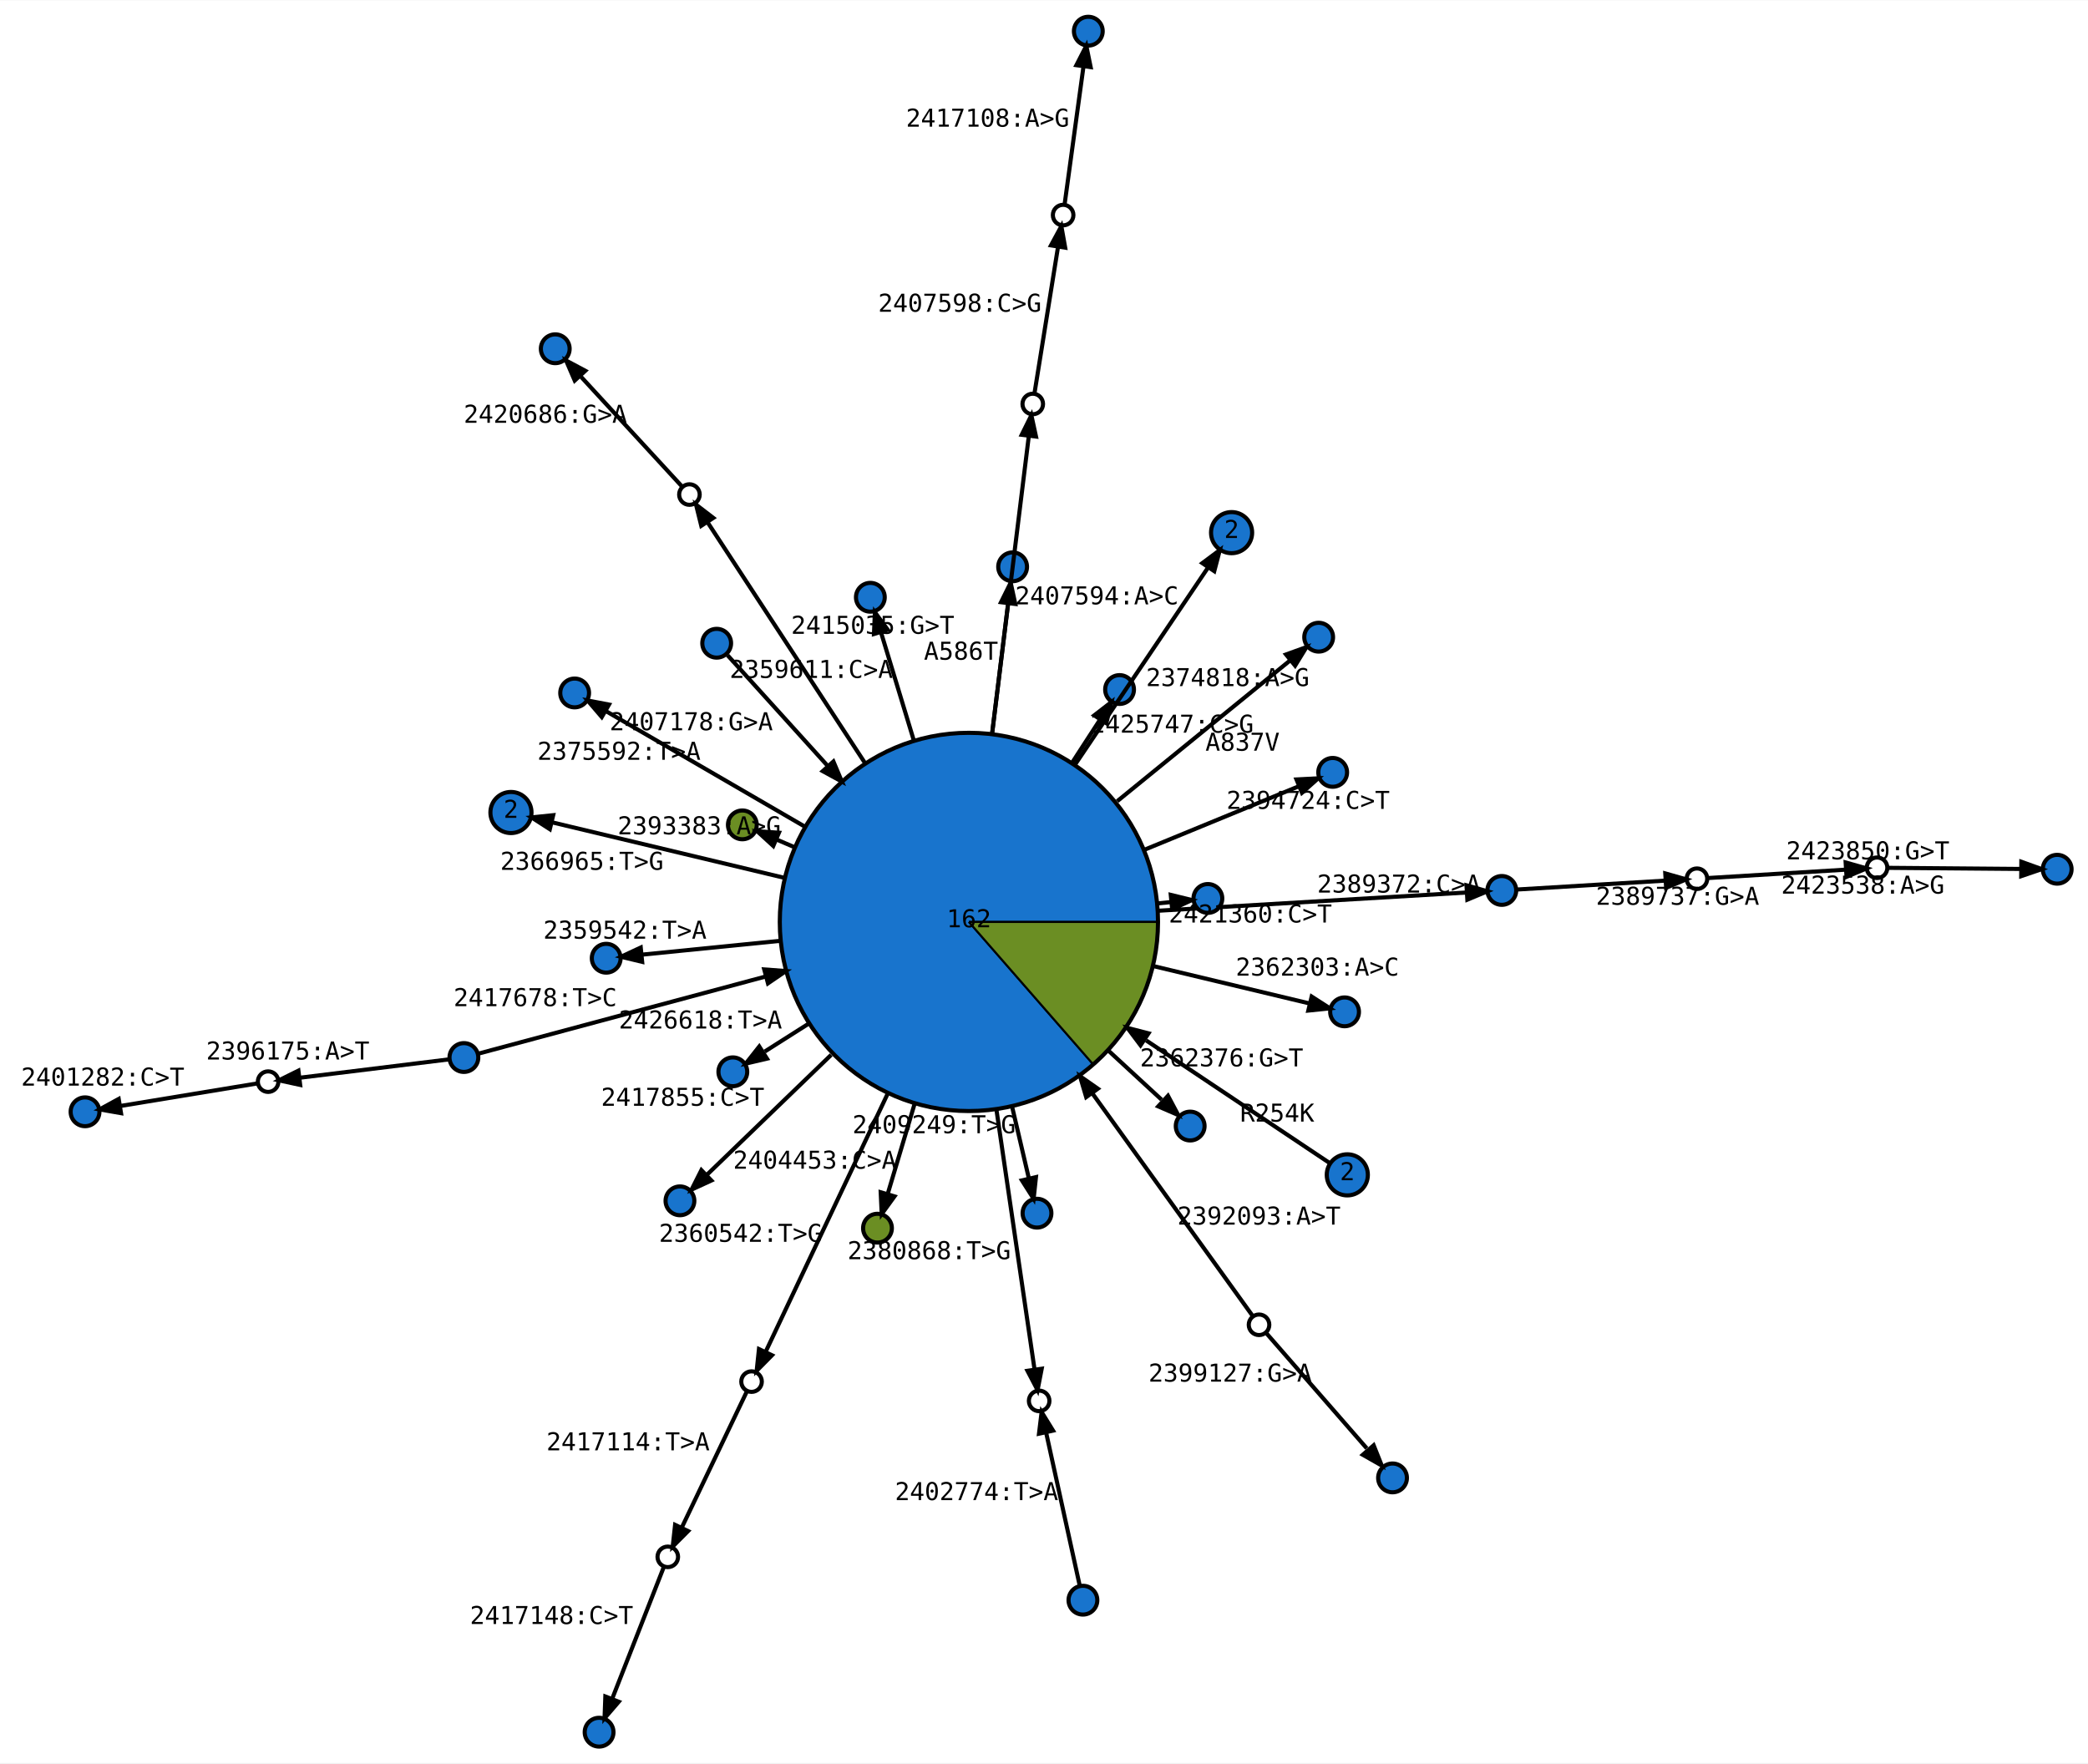
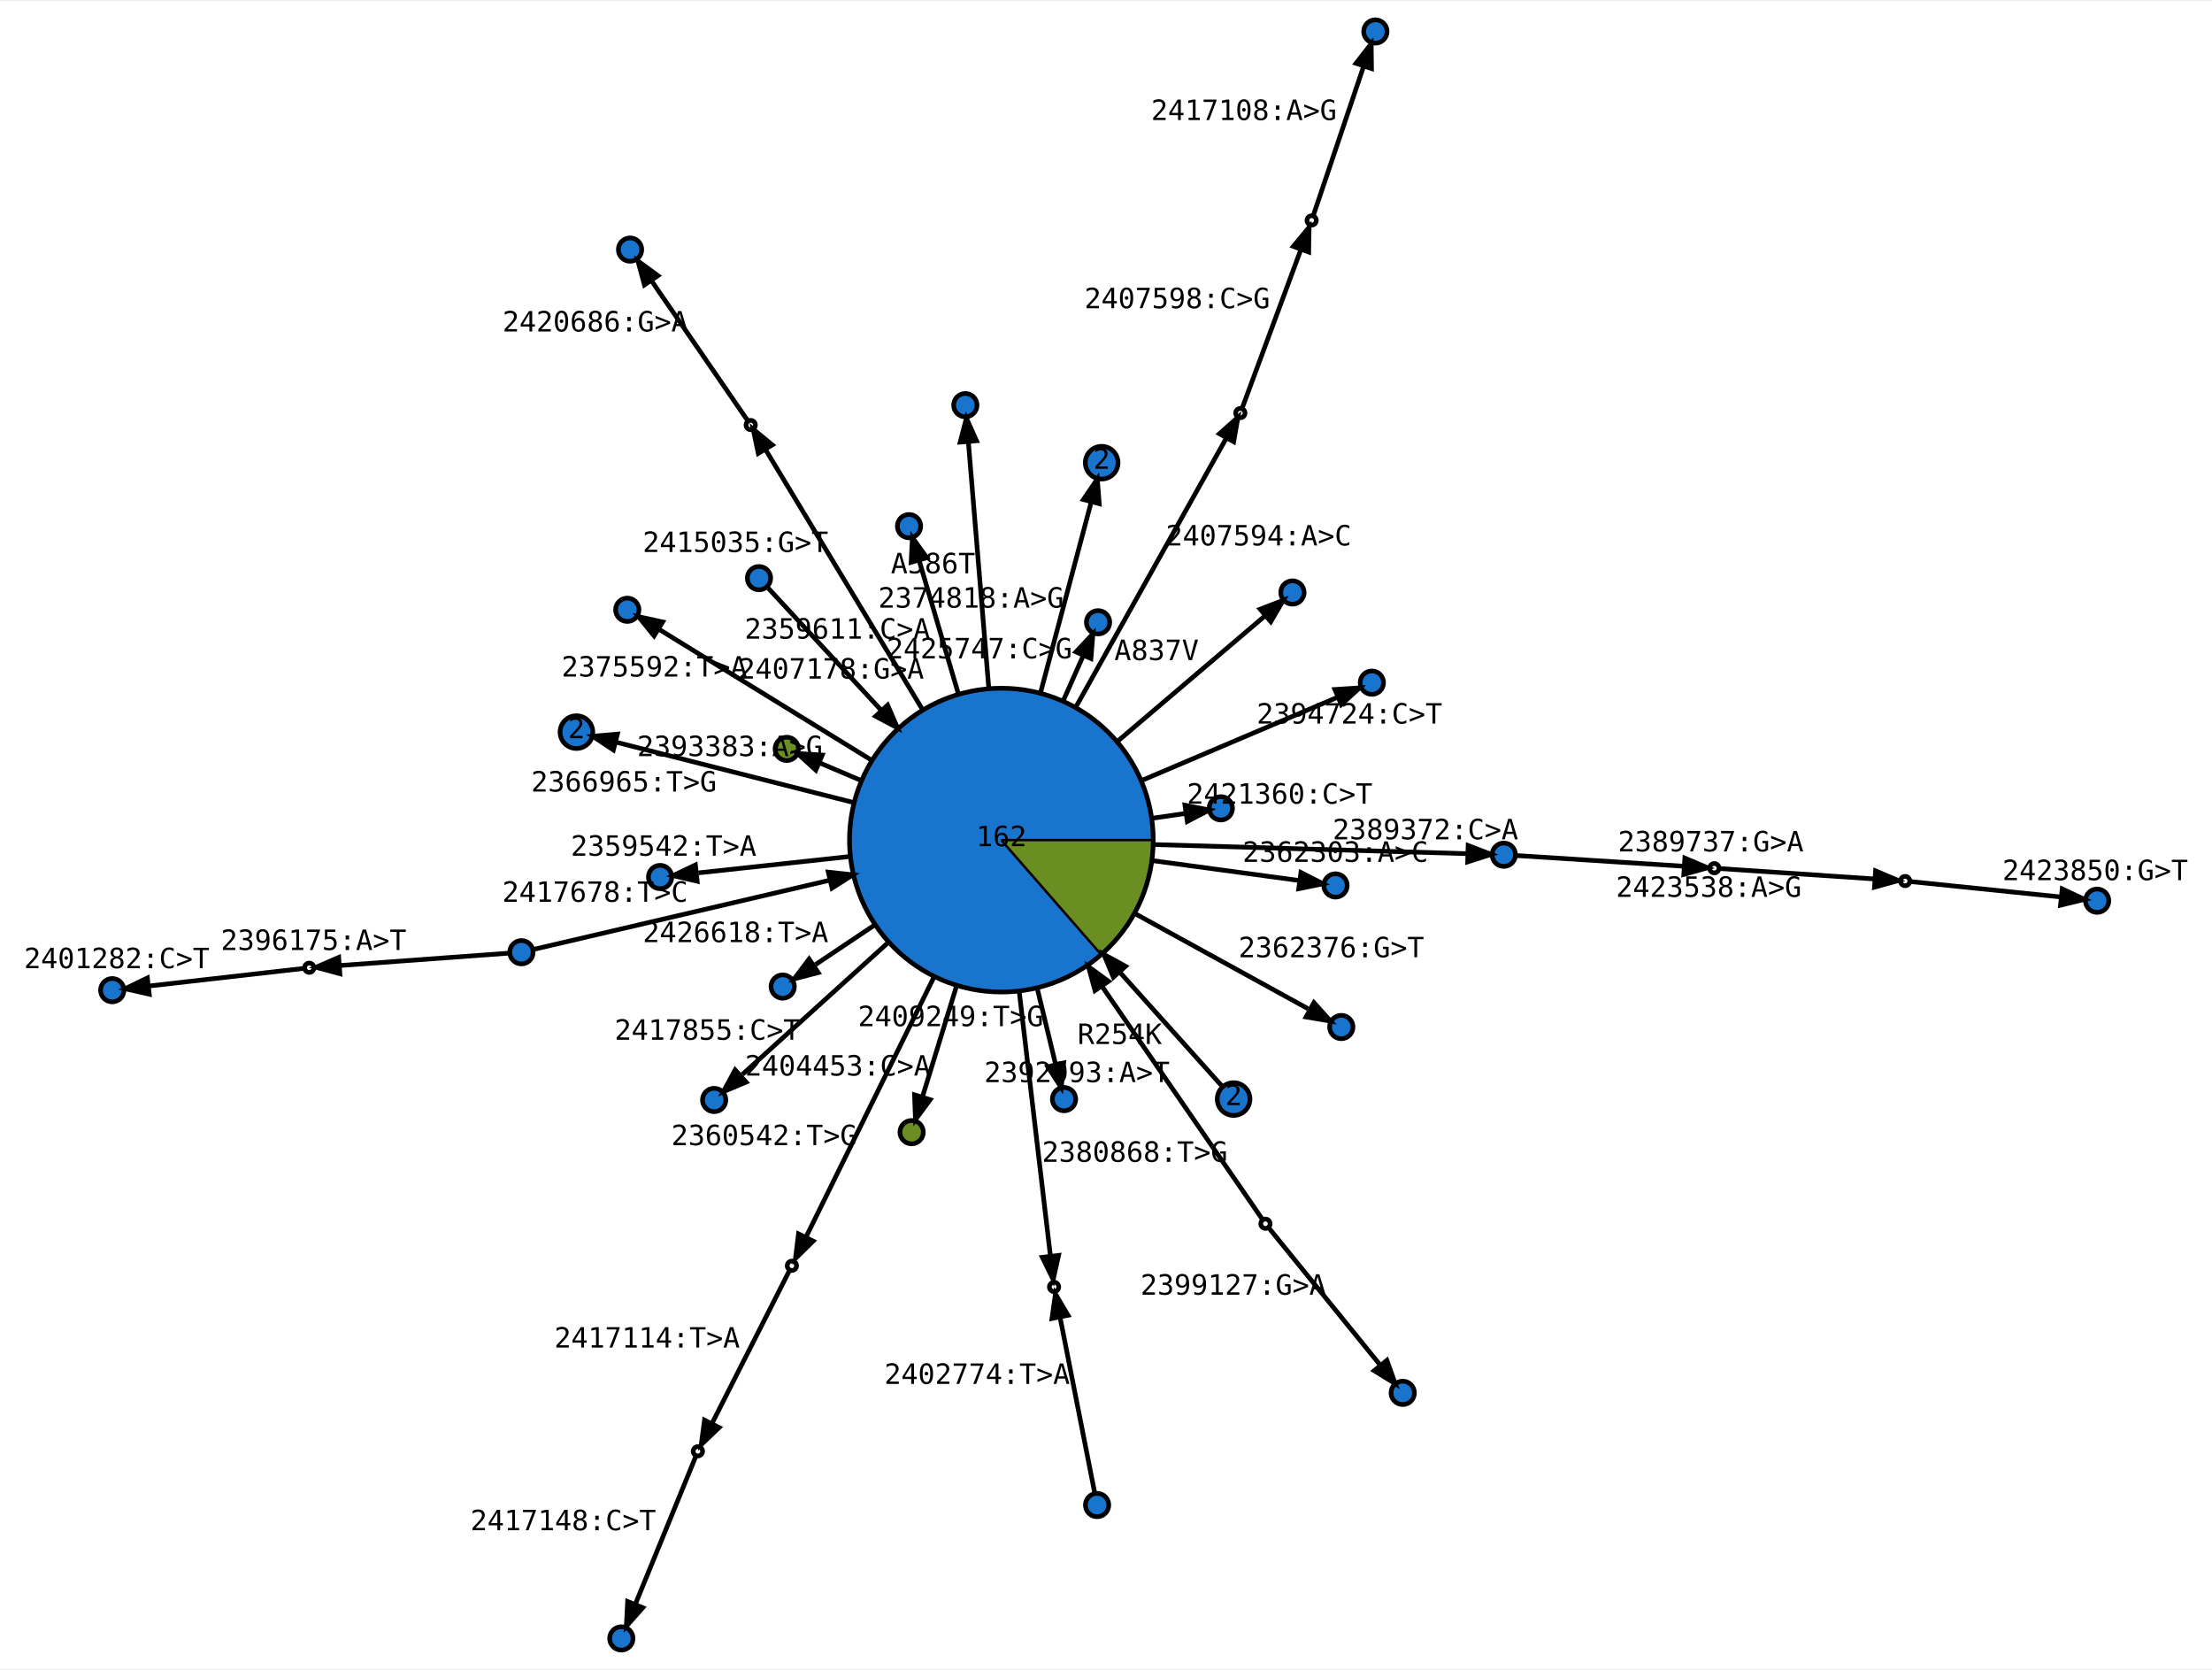
- <svg xmlns="http://www.w3.org/2000/svg" width="508pt" height="429pt" viewBox="0.00 0.00 507.88 428.73">
-   <g id="graph0" class="graph" transform="scale(1 1) rotate(0) translate(240.702 226.305)">
-     <polygon fill="white" stroke="none" points="-240.702,202.43 -240.702,-226.305 267.183,-226.305 267.183,202.43 -240.702,202.43" />
+ <svg xmlns="http://www.w3.org/2000/svg" width="473pt" height="357pt" viewBox="0.00 0.00 473.39 356.82">
+   <g id="graph0" class="graph" transform="scale(1 1) rotate(0) translate(220.348 182.637)">
+     <polygon fill="white" stroke="none" points="-220.348,174.186 -220.348,-182.637 253.042,-182.637 253.042,174.186 -220.348,174.186" />
    <g id="node1" class="node">
-       <path fill="#1874cd" stroke="black" stroke-width="0.5" d="M-5.029,-2.149C-5.029,-2.149 40.971,-2.149 40.971,-2.149 40.971,-3.45 40.915,-4.75 40.805,-6.047 40.695,-7.343 40.53,-8.634 40.31,-9.917 40.09,-11.199 39.816,-12.472 39.489,-13.731 39.161,-14.99 38.78,-16.235 38.347,-17.462 37.914,-18.689 37.429,-19.897 36.893,-21.082 36.358,-22.268 35.772,-23.431 35.138,-24.567 34.504,-25.703 33.822,-26.812 33.094,-27.89 32.366,-28.968 31.592,-30.015 30.775,-31.028 29.959,-32.041 29.099,-33.018 28.199,-33.958 27.3,-34.898 26.36,-35.8 25.384,-36.66 24.408,-37.52 23.396,-38.338 22.35,-39.113 21.305,-39.887 20.227,-40.617 19.119,-41.3 18.012,-41.983 16.876,-42.619 15.715,-43.206 14.554,-43.792 13.368,-44.33 12.161,-44.816 10.954,-45.302 9.727,-45.737 8.484,-46.119 7.24,-46.501 5.981,-46.831 4.709,-47.106 3.437,-47.382 2.155,-47.603 0.864,-47.77 -0.426,-47.936 -1.723,-48.048 -3.023,-48.105 -4.323,-48.162 -5.625,-48.163 -6.925,-48.11 -8.225,-48.056 -9.522,-47.947 -10.812,-47.784 -12.103,-47.62 -13.386,-47.402 -14.659,-47.13 -15.931,-46.857 -17.191,-46.531 -18.436,-46.152 -19.68,-45.773 -20.909,-45.341 -22.116,-44.857 -23.325,-44.374 -24.512,-43.84 -25.674,-43.256 -26.837,-42.672 -27.974,-42.039 -29.083,-41.358 -30.192,-40.678 -31.272,-39.951 -32.319,-39.179 -33.367,-38.407 -34.381,-37.591 -35.359,-36.733 -36.338,-35.876 -37.279,-34.977 -38.181,-34.039 -39.083,-33.101 -39.945,-32.126 -40.764,-31.115 -41.583,-30.104 -42.359,-29.059 -43.09,-27.982 -43.821,-26.906 -44.506,-25.799 -45.142,-24.664 -45.779,-23.53 -46.368,-22.369 -46.906,-21.184 -47.445,-20 -47.932,-18.793 -48.369,-17.567 -48.805,-16.341 -49.189,-15.097 -49.519,-13.839 -49.85,-12.58 -50.127,-11.309 -50.35,-10.027 -50.573,-8.745 -50.741,-7.454 -50.854,-6.158 -50.968,-4.862 -51.026,-3.561 -51.029,-2.26 -51.032,-0.959 -50.98,0.342 -50.873,1.638 -50.766,2.935 -50.604,4.227 -50.388,5.509 -50.171,6.792 -49.9,8.066 -49.575,9.326 -49.251,10.586 -48.873,11.831 -48.443,13.059 -48.013,14.287 -47.531,15.496 -46.998,16.683 -46.465,17.87 -45.883,19.034 -45.251,20.172 -44.62,21.31 -43.941,22.42 -43.215,23.5 -42.489,24.58 -41.718,25.629 -40.904,26.644 -40.09,27.659 -39.233,28.638 -38.335,29.58 -37.438,30.522 -36.501,31.426 -35.527,32.288 -34.553,33.151 -33.542,33.972 -32.499,34.749 -31.455,35.526 -30.379,36.258 -29.273,36.944 -28.168,37.63 -27.033,38.268 -25.873,38.858 -24.713,39.447 -23.529,39.987 -22.323,40.477 -21.118,40.966 -19.892,41.404 -18.649,41.789 -17.406,42.174 -16.148,42.506 -14.877,42.785 -13.606,43.063 -12.324,43.288 -11.034,43.458 -9.744,43.628 -8.447,43.743 -7.147,43.803 -5.848,43.862 -4.546,43.867 -3.246,43.817 -1.946,43.766 -0.648,43.661 0.643,43.5 1.934,43.34 3.218,43.125 4.491,42.855 5.764,42.586 7.025,42.263 8.27,41.887 9.516,41.511 10.745,41.082 11.954,40.601 13.163,40.121 14.351,39.589 15.516,39.008 16.68,38.427 17.819,37.797 18.929,37.119 20.04,36.442 21.122,35.717 22.171,34.948 23.22,34.178 24.236,33.365 25.216,32.509 25.216,32.509 -5.029,-2.149 -5.029,-2.149" />
-       <path fill="olivedrab" stroke="black" stroke-width="0.5" d="M-5.029,-2.149C-5.029,-2.149 25.216,32.509 25.216,32.509 26.449,31.434 27.623,30.293 28.734,29.093 29.845,27.892 30.891,26.633 31.868,25.321 32.845,24.009 33.751,22.645 34.583,21.236 35.414,19.828 36.17,18.376 36.847,16.887 37.524,15.397 38.121,13.873 38.636,12.32 39.15,10.768 39.582,9.188 39.928,7.59 40.274,5.991 40.535,4.375 40.709,2.748 40.883,1.122 40.971,-0.513 40.971,-2.149 40.971,-2.149 -5.029,-2.149 -5.029,-2.149" />
-       <ellipse fill="none" stroke="black" cx="-5.029" cy="-2.149" rx="46" ry="46" />
-       <text text-anchor="middle" x="-5.029" y="-0.849" font-family="monospace" font-size="6.00">162</text>
+       <path fill="#1874cd" stroke="black" stroke-width="0.5" d="M-6.046,-3.121C-6.046,-3.121 26.454,-3.121 26.454,-3.121 26.454,-4.04 26.415,-4.959 26.337,-5.875 26.259,-6.791 26.142,-7.703 25.987,-8.609 25.832,-9.515 25.638,-10.414 25.407,-11.304 25.175,-12.193 24.906,-13.073 24.6,-13.94 24.294,-14.806 23.952,-15.66 23.573,-16.498 23.195,-17.335 22.781,-18.157 22.333,-18.959 21.885,-19.762 21.403,-20.546 20.889,-21.307 20.375,-22.069 19.828,-22.809 19.251,-23.524 18.674,-24.24 18.067,-24.931 17.431,-25.595 16.795,-26.259 16.132,-26.896 15.442,-27.503 14.752,-28.111 14.037,-28.689 13.298,-29.237 12.56,-29.784 11.798,-30.299 11.016,-30.782 10.233,-31.265 9.431,-31.714 8.61,-32.128 7.79,-32.543 6.952,-32.922 6.099,-33.266 5.247,-33.609 4.38,-33.917 3.501,-34.187 2.623,-34.457 1.733,-34.689 0.834,-34.884 -0.064,-35.079 -0.97,-35.235 -1.882,-35.353 -2.794,-35.471 -3.71,-35.55 -4.628,-35.59 -5.547,-35.63 -6.466,-35.631 -7.385,-35.593 -8.303,-35.555 -9.22,-35.478 -10.132,-35.363 -11.044,-35.247 -11.95,-35.093 -12.849,-34.901 -13.748,-34.708 -14.639,-34.478 -15.518,-34.21 -16.397,-33.942 -17.265,-33.637 -18.118,-33.295 -18.972,-32.954 -19.811,-32.576 -20.632,-32.164 -21.453,-31.751 -22.257,-31.304 -23.041,-30.823 -23.824,-30.343 -24.587,-29.829 -25.327,-29.283 -26.067,-28.738 -26.784,-28.162 -27.475,-27.555 -28.166,-26.949 -28.831,-26.314 -29.468,-25.652 -30.106,-24.989 -30.715,-24.3 -31.293,-23.586 -31.872,-22.872 -32.42,-22.133 -32.937,-21.373 -33.453,-20.612 -33.937,-19.83 -34.387,-19.028 -34.837,-18.227 -35.252,-17.406 -35.633,-16.569 -36.013,-15.733 -36.358,-14.88 -36.666,-14.014 -36.974,-13.148 -37.245,-12.269 -37.479,-11.38 -37.713,-10.491 -37.908,-9.592 -38.066,-8.687 -38.223,-7.781 -38.342,-6.869 -38.422,-5.953 -38.502,-5.037 -38.544,-4.119 -38.546,-3.199 -38.548,-2.28 -38.511,-1.361 -38.436,-0.445 -38.36,0.471 -38.245,1.384 -38.092,2.29 -37.939,3.196 -37.748,4.096 -37.519,4.986 -37.289,5.876 -37.022,6.757 -36.718,7.624 -36.415,8.492 -36.074,9.346 -35.698,10.185 -35.321,11.023 -34.91,11.846 -34.464,12.649 -34.017,13.453 -33.538,14.238 -33.025,15.001 -32.512,15.764 -31.968,16.505 -31.392,17.222 -30.817,17.939 -30.211,18.631 -29.577,19.297 -28.943,19.962 -28.281,20.601 -27.593,21.21 -26.905,21.82 -26.191,22.399 -25.454,22.948 -24.716,23.497 -23.956,24.015 -23.175,24.499 -22.393,24.984 -21.592,25.435 -20.773,25.851 -19.953,26.268 -19.116,26.649 -18.265,26.995 -17.413,27.341 -16.547,27.65 -15.668,27.922 -14.79,28.194 -13.901,28.429 -13.003,28.626 -12.105,28.823 -11.2,28.981 -10.288,29.101 -9.377,29.221 -8.461,29.303 -7.542,29.345 -6.624,29.387 -5.704,29.391 -4.786,29.355 -3.867,29.319 -2.951,29.245 -2.038,29.131 -1.126,29.018 -0.219,28.866 0.68,28.676 1.58,28.485 2.471,28.257 3.351,27.991 4.231,27.726 5.099,27.423 5.953,27.083 6.808,26.744 7.647,26.368 8.47,25.958 9.292,25.547 10.097,25.102 10.881,24.623 11.666,24.144 12.43,23.632 13.172,23.089 13.913,22.545 14.631,21.971 15.323,21.366 15.323,21.366 -6.046,-3.121 -6.046,-3.121" />
+       <path fill="olivedrab" stroke="black" stroke-width="0.5" d="M-6.046,-3.121C-6.046,-3.121 15.323,21.366 15.323,21.366 16.194,20.606 17.024,19.8 17.809,18.952 18.594,18.104 19.333,17.214 20.023,16.287 20.713,15.36 21.353,14.397 21.941,13.402 22.529,12.406 23.062,11.38 23.541,10.328 24.019,9.276 24.441,8.199 24.804,7.102 25.168,6.005 25.473,4.889 25.717,3.76 25.962,2.63 26.146,1.488 26.269,0.339 26.392,-0.81 26.454,-1.965 26.454,-3.121 26.454,-3.121 -6.046,-3.121 -6.046,-3.121" />
+       <ellipse fill="none" stroke="black" cx="-6.046" cy="-3.121" rx="32.5" ry="32.5" />
+       <text text-anchor="middle" x="-6.046" y="-1.821" font-family="monospace" font-size="6.00">162</text>
    </g>
    <g id="node2" class="node">
-       <ellipse fill="#1874cd" stroke="black" cx="86.348" cy="19.722" rx="3.5" ry="3.5" />
+       <ellipse fill="#1874cd" stroke="black" cx="65.462" cy="6.577" rx="2.5" ry="2.5" />
    </g>
    <g id="edge1" class="edge">
-       <path fill="none" stroke="black" d="M39.856,8.594C54.232,12.035 68.713,15.501 77.606,17.629" />
-       <polygon fill="black" stroke="black" points="78.344,16.007 82.799,18.872 77.529,19.41 78.344,16.007" />
-       <text text-anchor="middle" x="79.731" y="10.912" font-family="monospace" font-size="6.00">2362303:A&gt;C</text>
+       <path fill="none" stroke="black" d="M26.36,1.274C37.908,2.84 49.926,4.47 57.538,5.503" />
+       <polygon fill="black" stroke="black" points="58.069,3.808 62.789,6.215 57.599,7.277 58.069,3.808" />
+       <text text-anchor="middle" x="65.431" y="1.525" font-family="monospace" font-size="6.00">2362303:A&gt;C</text>
    </g>
    <g id="node3" class="node">
-       <ellipse fill="#1874cd" stroke="black" cx="124.595" cy="-9.81" rx="3.5" ry="3.5" />
+       <ellipse fill="#1874cd" stroke="black" cx="101.48" cy="0.005" rx="2.5" ry="2.5" />
    </g>
    <g id="edge2" class="edge">
-       <path fill="none" stroke="black" d="M41.036,-4.872C68.531,-6.497 100.952,-8.413 116.054,-9.306" />
-       <polygon fill="black" stroke="black" points="116.006,-11.056 121.1,-9.604 116.212,-7.562 116.006,-11.056" />
-       <text text-anchor="middle" x="99.545" y="-9.289" font-family="monospace" font-size="6.00">2389372:C&gt;A</text>
+       <path fill="none" stroke="black" d="M26.507,-2.174C49.878,-1.495 79.617,-0.631 93.574,-0.225" />
+       <polygon fill="black" stroke="black" points="93.85,-1.968 98.796,-0.073 93.748,1.531 93.85,-1.968" />
+       <text text-anchor="middle" x="84.713" y="-3.293" font-family="monospace" font-size="6.00">2389372:C&gt;A</text>
    </g>
    <g id="node5" class="node">
-       <ellipse fill="#1874cd" stroke="black" cx="53.102" cy="-7.859" rx="3.5" ry="3.5" />
+       <ellipse fill="#1874cd" stroke="black" cx="40.919" cy="-9.927" rx="2.5" ry="2.5" />
    </g>
    <g id="edge4" class="edge">
-       <path fill="none" stroke="black" d="M40.774,-6.648C41.935,-6.762 43.042,-6.871 44.082,-6.973" />
-       <polygon fill="black" stroke="black" points="44.073,-8.73 49.22,-7.478 44.415,-5.247 44.073,-8.73" />
-       <text text-anchor="middle" x="63.428" y="-2.01" font-family="monospace" font-size="6.00">2421360:C&gt;T</text>
+       <path fill="none" stroke="black" d="M26.317,-7.811C28.859,-8.179 31.238,-8.524 33.308,-8.824" />
+       <polygon fill="black" stroke="black" points="33.245,-10.583 38.444,-9.568 33.747,-7.119 33.245,-10.583" />
+       <text text-anchor="middle" x="53.518" y="-10.91" font-family="monospace" font-size="6.00">2421360:C&gt;T</text>
    </g>
    <g id="node6" class="node">
-       <ellipse fill="#1874cd" stroke="black" cx="-93.249" cy="6.679" rx="3.5" ry="3.5" />
+       <ellipse fill="#1874cd" stroke="black" cx="-79.078" cy="4.771" rx="2.5" ry="2.5" />
    </g>
    <g id="edge5" class="edge">
-       <path fill="none" stroke="black" d="M-50.948,2.446C-63.759,3.728 -76.367,4.99 -84.438,5.798" />
-       <polygon fill="black" stroke="black" points="-84.504,7.563 -89.654,6.32 -84.853,4.08 -84.504,7.563" />
-       <text text-anchor="middle" x="-88.693" y="1.922" font-family="monospace" font-size="6.00">2359542:T&gt;A</text>
+       <path fill="none" stroke="black" d="M-38.717,0.41C-50.585,1.692 -63.001,3.034 -70.875,3.885" />
+       <polygon fill="black" stroke="black" points="-71.15,5.675 -76.309,4.472 -71.526,2.195 -71.15,5.675" />
+       <text text-anchor="middle" x="-78.333" y="0.222" font-family="monospace" font-size="6.00">2359542:T&gt;A</text>
    </g>
    <g id="node8" class="node">
-       <ellipse fill="#1874cd" stroke="black" cx="48.792" cy="47.501" rx="3.5" ry="3.5" />
+       <ellipse fill="#1874cd" stroke="black" cx="66.703" cy="36.869" rx="2.5" ry="2.5" />
    </g>
    <g id="edge9" class="edge">
-       <path fill="none" stroke="black" d="M29.057,29.295C33.876,33.74 38.364,37.88 41.838,41.086" />
-       <polygon fill="black" stroke="black" points="43.396,40.141 45.884,44.818 41.023,42.714 43.396,40.141" />
-       <text text-anchor="middle" x="56.447" y="32.99" font-family="monospace" font-size="6.00">2362376:G&gt;T</text>
+       <path fill="none" stroke="black" d="M22.706,12.684C36.13,20.063 51.004,28.239 59.564,32.944" />
+       <polygon fill="black" stroke="black" points="60.846,31.652 64.385,35.595 59.16,34.72 60.846,31.652" />
+       <text text-anchor="middle" x="64.564" y="21.949" font-family="monospace" font-size="6.00">2362376:G&gt;T</text>
    </g>
    <g id="node14" class="node">
-       <ellipse fill="#1874cd" stroke="black" cx="83.455" cy="-38.529" rx="3.5" ry="3.5" />
+       <ellipse fill="#1874cd" stroke="black" cx="73.243" cy="-36.812" rx="2.5" ry="2.5" />
    </g>
    <g id="edge17" class="edge">
-       <path fill="none" stroke="black" d="M37.658,-19.7C52.004,-25.598 66.569,-31.587 75.308,-35.179" />
-       <polygon fill="black" stroke="black" points="74.652,-36.802 79.942,-37.085 75.983,-33.565 74.652,-36.802" />
-       <text text-anchor="middle" x="77.483" y="-29.64" font-family="monospace" font-size="6.00">2394724:C&gt;T</text>
+       <path fill="none" stroke="black" d="M23.93,-15.858C39.18,-22.338 56.463,-29.682 65.982,-33.727" />
+       <polygon fill="black" stroke="black" points="65.33,-35.351 70.616,-35.696 66.699,-32.13 65.33,-35.351" />
+       <text text-anchor="middle" x="68.452" y="-28.053" font-family="monospace" font-size="6.00">2394724:C&gt;T</text>
    </g>
    <g id="node15" class="node">
-       <ellipse fill="#1874cd" stroke="black" cx="5.607" cy="-88.524" rx="3.5" ry="3.5" />
+       <ellipse fill="#1874cd" stroke="black" cx="-13.757" cy="-96.185" rx="2.5" ry="2.5" />
    </g>
    <g id="edge18" class="edge">
-       <path fill="none" stroke="black" d="M0.6,-47.866C2.093,-59.99 3.554,-71.848 4.508,-79.599" />
-       <polygon fill="black" stroke="black" points="2.784,-79.914 5.132,-84.662 6.257,-79.486 2.784,-79.914" />
-       <text text-anchor="middle" x="-6.946" y="-65.932" font-family="monospace" font-size="6.00">A586T</text>
+       <path fill="none" stroke="black" d="M-8.743,-35.67C-10.296,-54.422 -12.127,-76.514 -13.089,-88.123" />
+       <polygon fill="black" stroke="black" points="-14.857,-88.279 -13.526,-93.406 -11.369,-88.568 -14.857,-88.279" />
+       <text text-anchor="middle" x="-20.674" y="-60.211" font-family="monospace" font-size="6.00">A586T</text>
    </g>
    <g id="node16" class="node">
-       <ellipse fill="#1874cd" stroke="black" cx="11.535" cy="68.692" rx="3.5" ry="3.5" />
+       <ellipse fill="#1874cd" stroke="black" cx="7.366" cy="52.295" rx="2.5" ry="2.5" />
    </g>
    <g id="edge19" class="edge">
-       <path fill="none" stroke="black" d="M5.461,42.716C7.014,49.358 8.455,55.521 9.544,60.176" />
-       <polygon fill="black" stroke="black" points="11.281,59.921 10.716,65.189 7.873,60.718 11.281,59.921" />
-       <text text-anchor="middle" x="-13.498" y="49.246" font-family="monospace" font-size="6.00">2409249:T&gt;G</text>
+       <path fill="none" stroke="black" d="M1.6,28.472C3.089,34.621 4.514,40.511 5.575,44.895" />
+       <polygon fill="black" stroke="black" points="7.293,44.553 6.768,49.824 3.891,45.376 7.293,44.553" />
+       <text text-anchor="middle" x="-16.878" y="36.69" font-family="monospace" font-size="6.00">2409249:T&gt;G</text>
    </g>
    <g id="node18" class="node">
-       <ellipse fill="#1874cd" stroke="black" cx="-100.926" cy="-57.843" rx="3.5" ry="3.5" />
+       <ellipse fill="#1874cd" stroke="black" cx="-86.101" cy="-52.406" rx="2.5" ry="2.5" />
    </g>
    <g id="edge20" class="edge">
-       <path fill="none" stroke="black" d="M-44.865,-25.284C-63.085,-35.866 -82.915,-47.383 -93.415,-53.481" />
-       <polygon fill="black" stroke="black" points="-94.328,-51.987 -97.772,-56.011 -92.57,-55.013 -94.328,-51.987" />
-       <text text-anchor="middle" x="-90.14" y="-41.583" font-family="monospace" font-size="6.00">2375592:T&gt;A</text>
+       <path fill="none" stroke="black" d="M-34.045,-20.358C-50.325,-30.381 -69.531,-42.205 -79.441,-48.306" />
+       <polygon fill="black" stroke="black" points="-80.37,-46.823 -83.71,-50.935 -78.535,-49.803 -80.37,-46.823" />
+       <text text-anchor="middle" x="-80.321" y="-38.119" font-family="monospace" font-size="6.00">2375592:T&gt;A</text>
    </g>
    <g id="node20" class="node">
-       <ellipse fill="#1874cd" stroke="black" cx="-116.417" cy="-28.763" rx="5" ry="5" />
-       <text text-anchor="middle" x="-116.417" y="-27.463" font-family="monospace" font-size="6.00">2</text>
+       <ellipse fill="#1874cd" stroke="black" cx="-96.986" cy="-26.23" rx="3.5" ry="3.5" />
+       <text text-anchor="middle" x="-96.986" y="-24.93" font-family="monospace" font-size="6.00">2</text>
    </g>
    <g id="edge23" class="edge">
-       <path fill="none" stroke="black" d="M-50.014,-12.897C-70.748,-17.851 -93.541,-23.297 -106.303,-26.347" />
-       <polygon fill="black" stroke="black" points="-106.961,-24.704 -111.418,-27.569 -106.148,-28.109 -106.961,-24.704" />
-       <text text-anchor="middle" x="-99.158" y="-14.822" font-family="monospace" font-size="6.00">2366965:T&gt;G</text>
+       <path fill="none" stroke="black" d="M-37.597,-11.138C-55.595,-15.712 -76.814,-21.104 -88.388,-24.045" />
+       <polygon fill="black" stroke="black" points="-89.078,-22.414 -93.493,-25.342 -88.216,-25.807 -89.078,-22.414" />
+       <text text-anchor="middle" x="-86.823" y="-13.511" font-family="monospace" font-size="6.00">2366965:T&gt;G</text>
    </g>
    <g id="node21" class="node">
-       <ellipse fill="#1874cd" stroke="black" cx="-62.45" cy="34.306" rx="3.5" ry="3.5" />
+       <ellipse fill="#1874cd" stroke="black" cx="-52.841" cy="28.209" rx="2.5" ry="2.5" />
    </g>
    <g id="edge24" class="edge">
-       <path fill="none" stroke="black" d="M-43.966,22.571C-47.966,25.111 -51.662,27.457 -54.68,29.373" />
-       <polygon fill="black" stroke="black" points="-54.143,31.105 -59.302,32.307 -56.019,28.15 -54.143,31.105" />
-       <text text-anchor="middle" x="-70.323" y="23.772" font-family="monospace" font-size="6.00">2426618:T&gt;A</text>
+       <path fill="none" stroke="black" d="M-33.267,15.104C-37.911,18.214 -42.349,21.185 -45.822,23.51" />
+       <polygon fill="black" stroke="black" points="-45.246,25.23 -50.374,26.558 -47.193,22.322 -45.246,25.23" />
+       <text text-anchor="middle" x="-62.929" y="18.704" font-family="monospace" font-size="6.00">2426618:T&gt;A</text>
    </g>
    <g id="node22" class="node">
-       <ellipse fill="#1874cd" stroke="black" cx="-75.313" cy="65.688" rx="3.5" ry="3.5" />
+       <ellipse fill="#1874cd" stroke="black" cx="-67.511" cy="52.479" rx="2.5" ry="2.5" />
    </g>
    <g id="edge25" class="edge">
-       <path fill="none" stroke="black" d="M-38.525,30.18C-50.002,41.258 -61.714,52.563 -68.749,59.353" />
-       <polygon fill="black" stroke="black" points="-67.669,60.742 -72.482,62.956 -70.1,58.224 -67.669,60.742" />
-       <text text-anchor="middle" x="-74.637" y="42.567" font-family="monospace" font-size="6.00">2417855:C&gt;T</text>
+       <path fill="none" stroke="black" d="M-30.338,18.854C-41.68,29.113 -54.247,40.481 -61.479,47.023" />
+       <polygon fill="black" stroke="black" points="-60.67,48.651 -65.552,50.708 -63.019,46.056 -60.67,48.651" />
+       <text text-anchor="middle" x="-68.961" y="39.594" font-family="monospace" font-size="6.00">2417855:C&gt;T</text>
    </g>
    <g id="node23" class="node">
-       <ellipse fill="#1874cd" stroke="black" cx="31.618" cy="-58.674" rx="3.5" ry="3.5" />
+       <ellipse fill="#1874cd" stroke="black" cx="14.648" cy="-49.728" rx="2.5" ry="2.5" />
    </g>
    <g id="edge26" class="edge">
-       <path fill="none" stroke="black" d="M20.023,-40.789C22.539,-44.67 24.859,-48.249 26.752,-51.168" />
-       <polygon fill="black" stroke="black" points="25.459,-52.392 29.648,-55.635 28.396,-50.488 25.459,-52.392" />
-       <text text-anchor="middle" x="44.387" y="-48.179" font-family="monospace" font-size="6.00">2425747:C&gt;G</text>
+       <path fill="none" stroke="black" d="M7.177,-32.901C8.757,-36.461 10.24,-39.801 11.462,-42.552" />
+       <polygon fill="black" stroke="black" points="9.921,-43.395 13.55,-47.255 13.12,-41.975 9.921,-43.395" />
+       <text text-anchor="middle" x="-10.755" y="-42.012" font-family="monospace" font-size="6.00">2425747:C&gt;G</text>
    </g>
    <g id="node24" class="node">
-       <ellipse fill="#1874cd" stroke="black" cx="58.868" cy="-96.836" rx="5" ry="5" />
-       <text text-anchor="middle" x="58.868" y="-95.536" font-family="monospace" font-size="6.00">2</text>
+       <ellipse fill="#1874cd" stroke="black" cx="15.421" cy="-83.878" rx="3.5" ry="3.5" />
+       <text text-anchor="middle" x="15.421" y="-82.578" font-family="monospace" font-size="6.00">2</text>
    </g>
    <g id="edge27" class="edge">
-       <path fill="none" stroke="black" d="M20.776,-40.389C32.67,-58.014 45.745,-77.39 53.066,-88.239" />
-       <polygon fill="black" stroke="black" points="51.752,-89.421 56,-92.586 54.654,-87.463 51.752,-89.421" />
-       <text text-anchor="middle" x="57.921" y="-59.514" font-family="monospace" font-size="6.00">2374818:A&gt;G</text>
+       <path fill="none" stroke="black" d="M2.315,-34.575C6.252,-49.384 10.636,-65.878 13.205,-75.541" />
+       <polygon fill="black" stroke="black" points="11.514,-75.993 14.49,-80.376 14.897,-75.094 11.514,-75.993" />
+       <text text-anchor="middle" x="-12.548" y="-52.859" font-family="monospace" font-size="6.00">2374818:A&gt;G</text>
    </g>
    <g id="node25" class="node">
-       <ellipse fill="#1874cd" stroke="black" cx="-29" cy="-81.116" rx="3.5" ry="3.5" />
+       <ellipse fill="#1874cd" stroke="black" cx="-25.805" cy="-70.297" rx="2.5" ry="2.5" />
    </g>
    <g id="edge28" class="edge">
-       <path fill="none" stroke="black" d="M-18.416,-46.25C-21.438,-56.204 -24.339,-65.761 -26.337,-72.344" />
-       <polygon fill="black" stroke="black" points="-28.118,-72.186 -27.896,-77.479 -24.769,-73.203 -28.118,-72.186" />
-       <text text-anchor="middle" x="-43.377" y="-61.497" font-family="monospace" font-size="6.00">2359611:C&gt;A</text>
+       <path fill="none" stroke="black" d="M-15.231,-34.349C-18.381,-45.056 -21.625,-56.085 -23.674,-63.054" />
+       <polygon fill="black" stroke="black" points="-25.355,-62.566 -25.087,-67.856 -21.997,-63.553 -25.355,-62.566" />
+       <text text-anchor="middle" x="-41.138" y="-46.229" font-family="monospace" font-size="6.00">2359611:C&gt;A</text>
    </g>
    <g id="node27" class="node">
-       <ellipse fill="#1874cd" stroke="black" cx="80.047" cy="-71.406" rx="3.5" ry="3.5" />
+       <ellipse fill="#1874cd" stroke="black" cx="56.246" cy="-56.104" rx="2.5" ry="2.5" />
    </g>
    <g id="edge31" class="edge">
-       <path fill="none" stroke="black" d="M31.051,-31.52C46.785,-44.329 63.727,-58.121 72.993,-65.664" />
-       <polygon fill="black" stroke="black" points="72.108,-67.2 77.091,-69 74.318,-64.486 72.108,-67.2" />
-       <text text-anchor="middle" x="61.522" y="-43.792" font-family="monospace" font-size="6.00">A837V</text>
+       <path fill="none" stroke="black" d="M18.931,-24.366C30.372,-34.097 42.969,-44.811 50.21,-50.97" />
+       <polygon fill="black" stroke="black" points="49.345,-52.532 54.287,-54.438 51.612,-49.865 49.345,-52.532" />
+       <text text-anchor="middle" x="27.158" y="-41.643" font-family="monospace" font-size="6.00">A837V</text>
    </g>
    <g id="node28" class="node">
-       <ellipse fill="olivedrab" stroke="black" cx="-60.136" cy="-25.756" rx="3.5" ry="3.5" />
+       <ellipse fill="olivedrab" stroke="black" cx="-51.978" cy="-22.642" rx="2.5" ry="2.5" />
    </g>
    <g id="edge32" class="edge">
-       <path fill="none" stroke="black" d="M-47.355,-20.281C-48.974,-20.974 -50.496,-21.626 -51.886,-22.222" />
-       <polygon fill="black" stroke="black" points="-52.613,-20.63 -56.52,-24.207 -51.235,-23.847 -52.613,-20.63" />
-       <text text-anchor="middle" x="-70.62" y="-23.451" font-family="monospace" font-size="6.00">2393383:A&gt;G</text>
+       <path fill="none" stroke="black" d="M-36.171,-15.924C-39.367,-17.282 -42.357,-18.553 -44.858,-19.616" />
+       <polygon fill="black" stroke="black" points="-45.755,-18.096 -49.672,-21.663 -44.386,-21.317 -45.755,-18.096" />
+       <text text-anchor="middle" x="-64.149" y="-21.09" font-family="monospace" font-size="6.00">2393383:A&gt;G</text>
    </g>
    <g id="node29" class="node">
-       <ellipse fill="olivedrab" stroke="black" cx="-27.265" cy="72.339" rx="3.5" ry="3.5" />
+       <ellipse fill="olivedrab" stroke="black" cx="-25.252" cy="59.364" rx="2.5" ry="2.5" />
    </g>
    <g id="edge33" class="edge">
-       <path fill="none" stroke="black" d="M-18.221,42.042C-20.746,50.5 -23.123,58.463 -24.806,64.1" />
-       <polygon fill="black" stroke="black" points="-23.13,64.605 -26.237,68.895 -26.484,63.604 -23.13,64.605" />
-       <text text-anchor="middle" x="-42.514" y="57.871" font-family="monospace" font-size="6.00">2404453:C&gt;A</text>
+       <path fill="none" stroke="black" d="M-15.649,28.122C-18.35,36.908 -21.051,45.695 -22.897,51.702" />
+       <polygon fill="black" stroke="black" points="-21.285,52.414 -24.427,56.679 -24.631,51.385 -21.285,52.414" />
+       <text text-anchor="middle" x="-41.055" y="47.255" font-family="monospace" font-size="6.00">2404453:C&gt;A</text>
    </g>
    <g id="node30" class="node">
-       <ellipse fill="white" stroke="black" cx="-57.897" cy="109.659" rx="2.5" ry="2.5" />
+       <ellipse fill="white" stroke="black" cx="-50.874" cy="87.946" rx="1" ry="1" />
    </g>
    <g id="edge6" class="edge">
-       <path fill="none" stroke="black" d="M-24.715,39.484C-35.714,62.743 -48.382,89.535 -54.388,102.237" />
-       <polygon fill="black" stroke="black" points="-52.929,103.247 -56.649,107.019 -56.093,101.75 -52.929,103.247" />
-       <text text-anchor="middle" x="-60.552" y="75.661" font-family="monospace" font-size="6.00">2360542:T&gt;G</text>
+       <path fill="none" stroke="black" d="M-20.477,26.195C-30.241,46.031 -42.331,70.591 -47.86,81.822" />
+       <polygon fill="black" stroke="black" points="-46.327,82.672 -50.106,86.385 -49.467,81.126 -46.327,82.672" />
+       <text text-anchor="middle" x="-56.815" y="62.153" font-family="monospace" font-size="6.00">2360542:T&gt;G</text>
    </g>
    <g id="node33" class="node">
-       <ellipse fill="white" stroke="black" cx="10.505" cy="-128.129" rx="2.5" ry="2.5" />
+       <ellipse fill="white" stroke="black" cx="45.098" cy="-94.496" rx="1" ry="1" />
    </g>
    <g id="edge14" class="edge">
-       <path fill="none" stroke="black" d="M0.623,-47.987C3.932,-74.827 7.796,-106.164 9.551,-120.395" />
-       <polygon fill="black" stroke="black" points="7.818,-120.635 10.166,-125.384 11.291,-120.207 7.818,-120.635" />
-       <text text-anchor="middle" x="26.087" y="-79.391" font-family="monospace" font-size="6.00">2407594:A&gt;C</text>
+       <path fill="none" stroke="black" d="M9.856,-31.531C21.336,-52.042 35.865,-78 42.068,-89.083" />
+       <polygon fill="black" stroke="black" points="40.616,-90.072 44.585,-93.58 43.67,-88.362 40.616,-90.072" />
+       <text text-anchor="middle" x="49.009" y="-66.165" font-family="monospace" font-size="6.00">2407594:A&gt;C</text>
    </g>
    <g id="node35" class="node">
-       <ellipse fill="white" stroke="black" cx="-73.006" cy="-106.1" rx="2.5" ry="2.5" />
+       <ellipse fill="white" stroke="black" cx="-59.69" cy="-91.931" rx="1" ry="1" />
    </g>
    <g id="edge21" class="edge">
-       <path fill="none" stroke="black" d="M-30.341,-40.856C-44.483,-62.482 -60.771,-87.391 -68.494,-99.201" />
-       <polygon fill="black" stroke="black" points="-70.129,-98.504 -71.401,-103.646 -67.2,-100.419 -70.129,-98.504" />
-       <text text-anchor="middle" x="-28.418" y="-72.228" font-family="monospace" font-size="6.00">2415035:G&gt;T</text>
+       <path fill="none" stroke="black" d="M-23.019,-31.221C-35.036,-51.116 -50.117,-76.082 -56.549,-86.731" />
+       <polygon fill="black" stroke="black" points="-58.072,-85.867 -59.159,-91.052 -55.076,-87.677 -58.072,-85.867" />
+       <text text-anchor="middle" x="-62.95" y="-64.761" font-family="monospace" font-size="6.00">2415035:G&gt;T</text>
    </g>
    <g id="node36" class="node">
-       <ellipse fill="white" stroke="black" cx="12.061" cy="114.351" rx="2.5" ry="2.5" />
+       <ellipse fill="white" stroke="black" cx="5.232" cy="92.479" rx="1" ry="1" />
    </g>
    <g id="edge29" class="edge">
-       <path fill="none" stroke="black" d="M1.676,43.561C5.148,67.227 9.045,93.792 10.925,106.609" />
-       <polygon fill="black" stroke="black" points="12.681,106.522 11.676,111.723 9.219,107.03 12.681,106.522" />
-       <text text-anchor="middle" x="-14.699" y="79.885" font-family="monospace" font-size="6.00">2380868:T&gt;G</text>
+       <path fill="none" stroke="black" d="M-2.228,29.245C0.166,49.531 3.049,73.972 4.425,85.636" />
+       <polygon fill="black" stroke="black" points="6.198,85.729 5.046,90.9 2.722,86.139 6.198,85.729" />
+       <text text-anchor="middle" x="22.508" y="65.71" font-family="monospace" font-size="6.00">2380868:T&gt;G</text>
    </g>
    <g id="node37" class="node">
-       <ellipse fill="white" stroke="black" cx="172.061" cy="-12.66" rx="2.5" ry="2.5" />
+       <ellipse fill="white" stroke="black" cx="146.53" cy="2.884" rx="1" ry="1" />
    </g>
    <g id="edge34" class="edge">
-       <path fill="none" stroke="black" d="M128.319,-10.034C136.066,-10.499 154.049,-11.579 164.384,-12.199" />
-       <polygon fill="black" stroke="black" points="164.354,-13.95 169.45,-12.503 164.564,-10.456 164.354,-13.95" />
-       <text text-anchor="middle" x="167.352" y="-6.316" font-family="monospace" font-size="6.00">2389737:G&gt;A</text>
+       <path fill="none" stroke="black" d="M104.164,0.177C111.125,0.621 129.92,1.823 139.974,2.465" />
+       <polygon fill="black" stroke="black" points="140.229,0.728 145.107,2.794 140.005,4.221 140.229,0.728" />
+       <text text-anchor="middle" x="145.772" y="-0.706" font-family="monospace" font-size="6.00">2389737:G&gt;A</text>
    </g>
    <g id="node4" class="node">
-       <ellipse fill="#1874cd" stroke="black" cx="-66.377" cy="-69.936" rx="3.5" ry="3.5" />
+       <ellipse fill="#1874cd" stroke="black" cx="-57.915" cy="-59.171" rx="2.5" ry="2.5" />
    </g>
    <g id="edge3" class="edge">
-       <path fill="none" stroke="black" d="M-63.741,-67.023C-59.249,-62.06 -49.602,-51.4 -39.402,-40.129" />
-       <polygon fill="black" stroke="black" points="-37.985,-41.172 -35.928,-36.291 -40.581,-38.824 -37.985,-41.172" />
-       <text text-anchor="middle" x="-72.571" y="-48.776" font-family="monospace" font-size="6.00">2407178:G&gt;A</text>
+       <path fill="none" stroke="black" d="M-56.189,-57.306C-52.209,-53.005 -41.944,-41.913 -31.731,-30.876" />
+       <polygon fill="black" stroke="black" points="-30.39,-32.004 -28.278,-27.145 -32.959,-29.626 -30.39,-32.004" />
+       <text text-anchor="middle" x="-42.468" y="-37.679" font-family="monospace" font-size="6.00">2407178:G&gt;A</text>
    </g>
    <g id="node7" class="node">
-       <ellipse fill="#1874cd" stroke="black" cx="-94.98" cy="194.93" rx="3.5" ry="3.5" />
+       <ellipse fill="#1874cd" stroke="black" cx="-87.375" cy="167.686" rx="2.5" ry="2.5" />
    </g>
    <g id="node9" class="node">
-       <ellipse fill="#1874cd" stroke="black" cx="259.683" cy="-14.963" rx="3.5" ry="3.5" />
+       <ellipse fill="#1874cd" stroke="black" cx="228.458" cy="9.84" rx="2.5" ry="2.5" />
    </g>
    <g id="node10" class="node">
-       <ellipse fill="#1874cd" stroke="black" cx="87.013" cy="59.37" rx="5" ry="5" />
-       <text text-anchor="middle" x="87.013" y="60.67" font-family="monospace" font-size="6.00">2</text>
+       <ellipse fill="#1874cd" stroke="black" cx="43.657" cy="52.282" rx="3.5" ry="3.5" />
+       <text text-anchor="middle" x="43.657" y="53.582" font-family="monospace" font-size="6.00">2</text>
    </g>
    <g id="edge10" class="edge">
-       <path fill="none" stroke="black" d="M82.819,56.567C74.714,51.149 56.106,38.712 38.092,26.672" />
-       <polygon fill="black" stroke="black" points="36.717,27.858 33.532,23.625 38.661,24.948 36.717,27.858" />
-       <text text-anchor="middle" x="69.956" y="46.419" font-family="monospace" font-size="6.00">R254K</text>
+       <path fill="none" stroke="black" d="M41.26,49.609C37.152,45.03 28.343,35.211 19.427,25.273" />
+       <polygon fill="black" stroke="black" points="17.918,26.211 15.881,21.321 20.523,23.874 17.918,26.211" />
+       <text text-anchor="middle" x="19.285" y="40.503" font-family="monospace" font-size="6.00">R254K</text>
    </g>
    <g id="node11" class="node">
-       <ellipse fill="#1874cd" stroke="black" cx="98.015" cy="133.081" rx="3.5" ry="3.5" />
+       <ellipse fill="#1874cd" stroke="black" cx="79.851" cy="115.145" rx="2.5" ry="2.5" />
    </g>
    <g id="node12" class="node">
-       <ellipse fill="#1874cd" stroke="black" cx="-127.865" cy="30.832" rx="3.5" ry="3.5" />
+       <ellipse fill="#1874cd" stroke="black" cx="-108.756" cy="20.866" rx="2.5" ry="2.5" />
    </g>
    <g id="edge13" class="edge">
-       <path fill="none" stroke="black" d="M-124.321,29.881C-113.952,27.097 -82.641,18.69 -54.7,11.188" />
-       <polygon fill="black" stroke="black" points="-54.81,9.405 -49.528,9.799 -53.903,12.786 -54.81,9.405" />
-       <text text-anchor="middle" x="-110.51" y="18.334" font-family="monospace" font-size="6.00">2417678:T&gt;C</text>
+       <path fill="none" stroke="black" d="M-106.218,20.273C-97.442,18.224 -67.57,11.248 -42.712,5.442" />
+       <polygon fill="black" stroke="black" points="-43.081,3.732 -37.815,4.299 -42.285,7.14 -43.081,3.732" />
+       <text text-anchor="middle" x="-92.999" y="10.082" font-family="monospace" font-size="6.00">2417678:T&gt;C</text>
    </g>
    <g id="node39" class="node">
-       <ellipse fill="white" stroke="black" cx="-175.485" cy="36.698" rx="2.5" ry="2.5" />
+       <ellipse fill="white" stroke="black" cx="-154.16" cy="24.189" rx="1" ry="1" />
    </g>
    <g id="edge37" class="edge">
-       <path fill="none" stroke="black" d="M-131.601,31.293C-139.373,32.25 -157.415,34.472 -167.783,35.75" />
-       <polygon fill="black" stroke="black" points="-167.689,37.501 -172.866,36.376 -168.117,34.027 -167.689,37.501" />
-       <text text-anchor="middle" x="-170.692" y="31.321" font-family="monospace" font-size="6.00">2396175:A&gt;T</text>
+       <path fill="none" stroke="black" d="M-111.461,21.064C-118.477,21.578 -137.419,22.964 -147.553,23.706" />
+       <polygon fill="black" stroke="black" points="-147.611,25.464 -152.726,24.084 -147.867,21.974 -147.611,25.464" />
+       <text text-anchor="middle" x="-153.231" y="20.384" font-family="monospace" font-size="6.00">2396175:A&gt;T</text>
    </g>
    <g id="node13" class="node">
-       <ellipse fill="#1874cd" stroke="black" cx="24.017" cy="-218.805" rx="3.5" ry="3.5" />
+       <ellipse fill="#1874cd" stroke="black" cx="73.995" cy="-176.137" rx="2.5" ry="2.5" />
    </g>
    <g id="node17" class="node">
-       <ellipse fill="#1874cd" stroke="black" cx="-220.018" cy="44.032" rx="3.5" ry="3.5" />
+       <ellipse fill="#1874cd" stroke="black" cx="-196.325" cy="28.987" rx="2.5" ry="2.5" />
    </g>
    <g id="node19" class="node">
-       <ellipse fill="#1874cd" stroke="black" cx="-105.645" cy="-141.56" rx="3.5" ry="3.5" />
+       <ellipse fill="#1874cd" stroke="black" cx="-85.508" cy="-129.472" rx="2.5" ry="2.5" />
    </g>
    <g id="node26" class="node">
-       <ellipse fill="#1874cd" stroke="black" cx="22.707" cy="162.822" rx="3.5" ry="3.5" />
+       <ellipse fill="#1874cd" stroke="black" cx="14.442" cy="139.144" rx="2.5" ry="2.5" />
    </g>
    <g id="edge30" class="edge">
-       <path fill="none" stroke="black" d="M21.941,159.336C20.235,151.57 16.09,132.694 13.747,122.025" />
-       <polygon fill="black" stroke="black" points="12.021,122.324 12.658,117.065 15.439,121.574 12.021,122.324" />
-       <text text-anchor="middle" x="-3.156" y="138.481" font-family="monospace" font-size="6.00">2402774:T&gt;A</text>
+       <path fill="none" stroke="black" d="M13.947,136.635C12.561,129.612 8.608,109.582 6.536,99.083" />
+       <polygon fill="black" stroke="black" points="4.78,99.223 5.528,93.979 8.214,98.546 4.78,99.223" />
+       <text text-anchor="middle" x="-11.239" y="113.227" font-family="monospace" font-size="6.00">2402774:T&gt;A</text>
    </g>
    <g id="node31" class="node">
-       <ellipse fill="white" stroke="black" cx="-78.271" cy="152.282" rx="2.5" ry="2.5" />
+       <ellipse fill="white" stroke="black" cx="-70.992" cy="127.642" rx="1" ry="1" />
    </g>
    <g id="edge7" class="edge">
-       <path fill="none" stroke="black" d="M-58.992,111.95C-61.95,118.136 -70.187,135.369 -74.882,145.19" />
-       <polygon fill="black" stroke="black" points="-73.334,146.011 -77.069,149.767 -76.492,144.501 -73.334,146.011" />
-       <text text-anchor="middle" x="-87.937" y="126.37" font-family="monospace" font-size="6.00">2417114:T&gt;A</text>
+       <path fill="none" stroke="black" d="M-51.372,88.927C-53.638,93.399 -63.086,112.042 -67.997,121.733" />
+       <polygon fill="black" stroke="black" points="-66.454,122.56 -70.276,126.229 -69.576,120.978 -66.454,122.56" />
+       <text text-anchor="middle" x="-81.863" y="105.456" font-family="monospace" font-size="6.00">2417114:T&gt;A</text>
    </g>
    <g id="edge8" class="edge">
-       <path fill="none" stroke="black" d="M-79.267,154.822C-81.685,160.995 -87.955,176.999 -91.804,186.823" />
-       <polygon fill="black" stroke="black" points="-90.2,187.526 -93.653,191.543 -93.459,186.249 -90.2,187.526" />
-       <text text-anchor="middle" x="-106.535" y="168.623" font-family="monospace" font-size="6.00">2417148:C&gt;T</text>
+       <path fill="none" stroke="black" d="M-71.397,128.632C-73.159,132.941 -80.26,150.295 -84.378,160.361" />
+       <polygon fill="black" stroke="black" points="-82.793,161.109 -86.306,165.074 -86.032,159.784 -82.793,161.109" />
+       <text text-anchor="middle" x="-99.804" y="144.537" font-family="monospace" font-size="6.00">2417148:C&gt;T</text>
    </g>
    <g id="node32" class="node">
-       <ellipse fill="white" stroke="black" cx="65.541" cy="95.839" rx="2.5" ry="2.5" />
+       <ellipse fill="white" stroke="black" cx="50.467" cy="78.955" rx="1" ry="1" />
    </g>
    <g id="edge11" class="edge">
-       <path fill="none" stroke="black" d="M64.067,93.793C58.924,86.652 41.206,62.05 25.001,39.549" />
-       <polygon fill="black" stroke="black" points="23.498,40.457 21.996,35.377 26.338,38.412 23.498,40.457" />
-       <text text-anchor="middle" x="65.534" y="71.471" font-family="monospace" font-size="6.00">2392093:A&gt;T</text>
+       <path fill="none" stroke="black" d="M49.832,78.033C46.413,73.068 29.815,48.962 15.589,28.301" />
+       <polygon fill="black" stroke="black" points="13.99,29.064 12.595,23.953 16.872,27.079 13.99,29.064" />
+       <text text-anchor="middle" x="10.124" y="48.663" font-family="monospace" font-size="6.00">2392093:A&gt;T</text>
    </g>
    <g id="edge12" class="edge">
-       <path fill="none" stroke="black" d="M67.287,97.841C71.822,103.042 84.15,117.18 91.741,125.886" />
-       <polygon fill="black" stroke="black" points="93.424,125.154 95.391,130.072 90.786,127.454 93.424,125.154" />
-       <text text-anchor="middle" x="58.514" y="109.664" font-family="monospace" font-size="6.00">2399127:G&gt;A</text>
+       <path fill="none" stroke="black" d="M51.193,79.85C54.414,83.817 67.573,100.024 74.888,109.033" />
+       <polygon fill="black" stroke="black" points="76.457,108.189 78.25,113.174 73.74,110.395 76.457,108.189" />
+       <text text-anchor="middle" x="43.582" y="94.139" font-family="monospace" font-size="6.00">2399127:G&gt;A</text>
    </g>
    <g id="node34" class="node">
-       <ellipse fill="white" stroke="black" cx="17.893" cy="-174.077" rx="2.5" ry="2.5" />
+       <ellipse fill="white" stroke="black" cx="60.358" cy="-135.71" rx="1" ry="1" />
    </g>
    <g id="edge15" class="edge">
-       <path fill="none" stroke="black" d="M10.902,-130.6C11.965,-137.206 14.906,-155.501 16.617,-166.136" />
-       <polygon fill="black" stroke="black" points="14.936,-166.707 17.458,-171.366 18.392,-166.151 14.936,-166.707" />
-       <text text-anchor="middle" x="-7.241" y="-150.568" font-family="monospace" font-size="6.00">2407598:C&gt;G</text>
+       <path fill="none" stroke="black" d="M45.475,-95.514C47.178,-100.113 54.227,-119.152 57.981,-129.29" />
+       <polygon fill="black" stroke="black" points="56.438,-130.162 59.815,-134.243 59.72,-128.947 56.438,-130.162" />
+       <text text-anchor="middle" x="31.589" y="-116.927" font-family="monospace" font-size="6.00">2407598:C&gt;G</text>
    </g>
    <g id="edge16" class="edge">
-       <path fill="none" stroke="black" d="M18.258,-176.741C19.136,-183.155 21.4,-199.689 22.814,-210.015" />
-       <polygon fill="black" stroke="black" points="21.119,-210.537 23.531,-215.253 24.586,-210.062 21.119,-210.537" />
-       <text text-anchor="middle" x="-0.464" y="-195.578" font-family="monospace" font-size="6.00">2417108:A&gt;G</text>
+       <path fill="none" stroke="black" d="M60.696,-136.709C62.163,-141.059 68.073,-158.58 71.5,-168.742" />
+       <polygon fill="black" stroke="black" points="69.849,-169.322 73.105,-173.5 73.165,-168.203 69.849,-169.322" />
+       <text text-anchor="middle" x="45.861" y="-157.188" font-family="monospace" font-size="6.00">2417108:A&gt;G</text>
    </g>
    <g id="edge22" class="edge">
-       <path fill="none" stroke="black" d="M-74.761,-108.007C-79.319,-112.959 -91.71,-126.42 -99.34,-134.709" />
-       <polygon fill="black" stroke="black" points="-100.91,-133.831 -103.009,-138.695 -98.335,-136.202 -100.91,-133.831" />
-       <text text-anchor="middle" x="-108.05" y="-123.558" font-family="monospace" font-size="6.00">2420686:G&gt;A</text>
+       <path fill="none" stroke="black" d="M-60.328,-92.859C-63.132,-96.936 -74.503,-113.471 -80.964,-122.866" />
+       <polygon fill="black" stroke="black" points="-82.433,-121.912 -83.824,-127.024 -79.549,-123.896 -82.433,-121.912" />
+       <text text-anchor="middle" x="-92.948" y="-111.956" font-family="monospace" font-size="6.00">2420686:G&gt;A</text>
    </g>
    <g id="node38" class="node">
-       <ellipse fill="white" stroke="black" cx="215.867" cy="-15.327" rx="2.5" ry="2.5" />
+       <ellipse fill="white" stroke="black" cx="187.37" cy="5.633" rx="1" ry="1" />
    </g>
    <g id="edge35" class="edge">
-       <path fill="none" stroke="black" d="M174.67,-12.819C181.138,-13.212 198.11,-14.246 208.137,-14.856" />
-       <polygon fill="black" stroke="black" points="208.229,-16.615 213.327,-15.172 208.442,-13.122 208.229,-16.615" />
-       <text text-anchor="middle" x="212.404" y="-9.037" font-family="monospace" font-size="6.00">2423538:A&gt;G</text>
+       <path fill="none" stroke="black" d="M147.539,2.952C152.053,3.256 170.608,4.505 180.722,5.185" />
+       <polygon fill="black" stroke="black" points="181.045,3.453 185.917,5.535 180.81,6.945 181.045,3.453" />
+       <text text-anchor="middle" x="145.346" y="9.018" font-family="monospace" font-size="6.00">2423538:A&gt;G</text>
    </g>
    <g id="edge36" class="edge">
-       <path fill="none" stroke="black" d="M218.477,-15.305C224.699,-15.254 240.641,-15.121 250.773,-15.037" />
-       <polygon fill="black" stroke="black" points="250.964,-16.785 255.949,-14.994 250.935,-13.286 250.964,-16.785" />
-       <text text-anchor="middle" x="213.625" y="-17.371" font-family="monospace" font-size="6.00">2423850:G&gt;T</text>
+       <path fill="none" stroke="black" d="M188.386,5.737C192.766,6.185 210.285,7.979 220.654,9.041" />
+       <polygon fill="black" stroke="black" points="220.983,7.315 225.778,9.565 220.626,10.797 220.983,7.315" />
+       <text text-anchor="middle" x="228.042" y="5.447" font-family="monospace" font-size="6.00">2423850:G&gt;T</text>
    </g>
    <g id="edge38" class="edge">
-       <path fill="none" stroke="black" d="M-178.138,37.135C-184.524,38.187 -200.986,40.898 -211.266,42.591" />
-       <polygon fill="black" stroke="black" points="-211.264,44.364 -216.482,43.45 -211.833,40.91 -211.264,44.364" />
-       <text text-anchor="middle" x="-215.702" y="37.663" font-family="monospace" font-size="6.00">2401282:C&gt;T</text>
+       <path fill="none" stroke="black" d="M-155.202,24.308C-159.697,24.819 -177.676,26.865 -188.315,28.076" />
+       <polygon fill="black" stroke="black" points="-188.409,29.847 -193.574,28.674 -188.804,26.37 -188.409,29.847" />
+       <text text-anchor="middle" x="-195.348" y="24.286" font-family="monospace" font-size="6.00">2401282:C&gt;T</text>
    </g>
  </g>
</svg>
